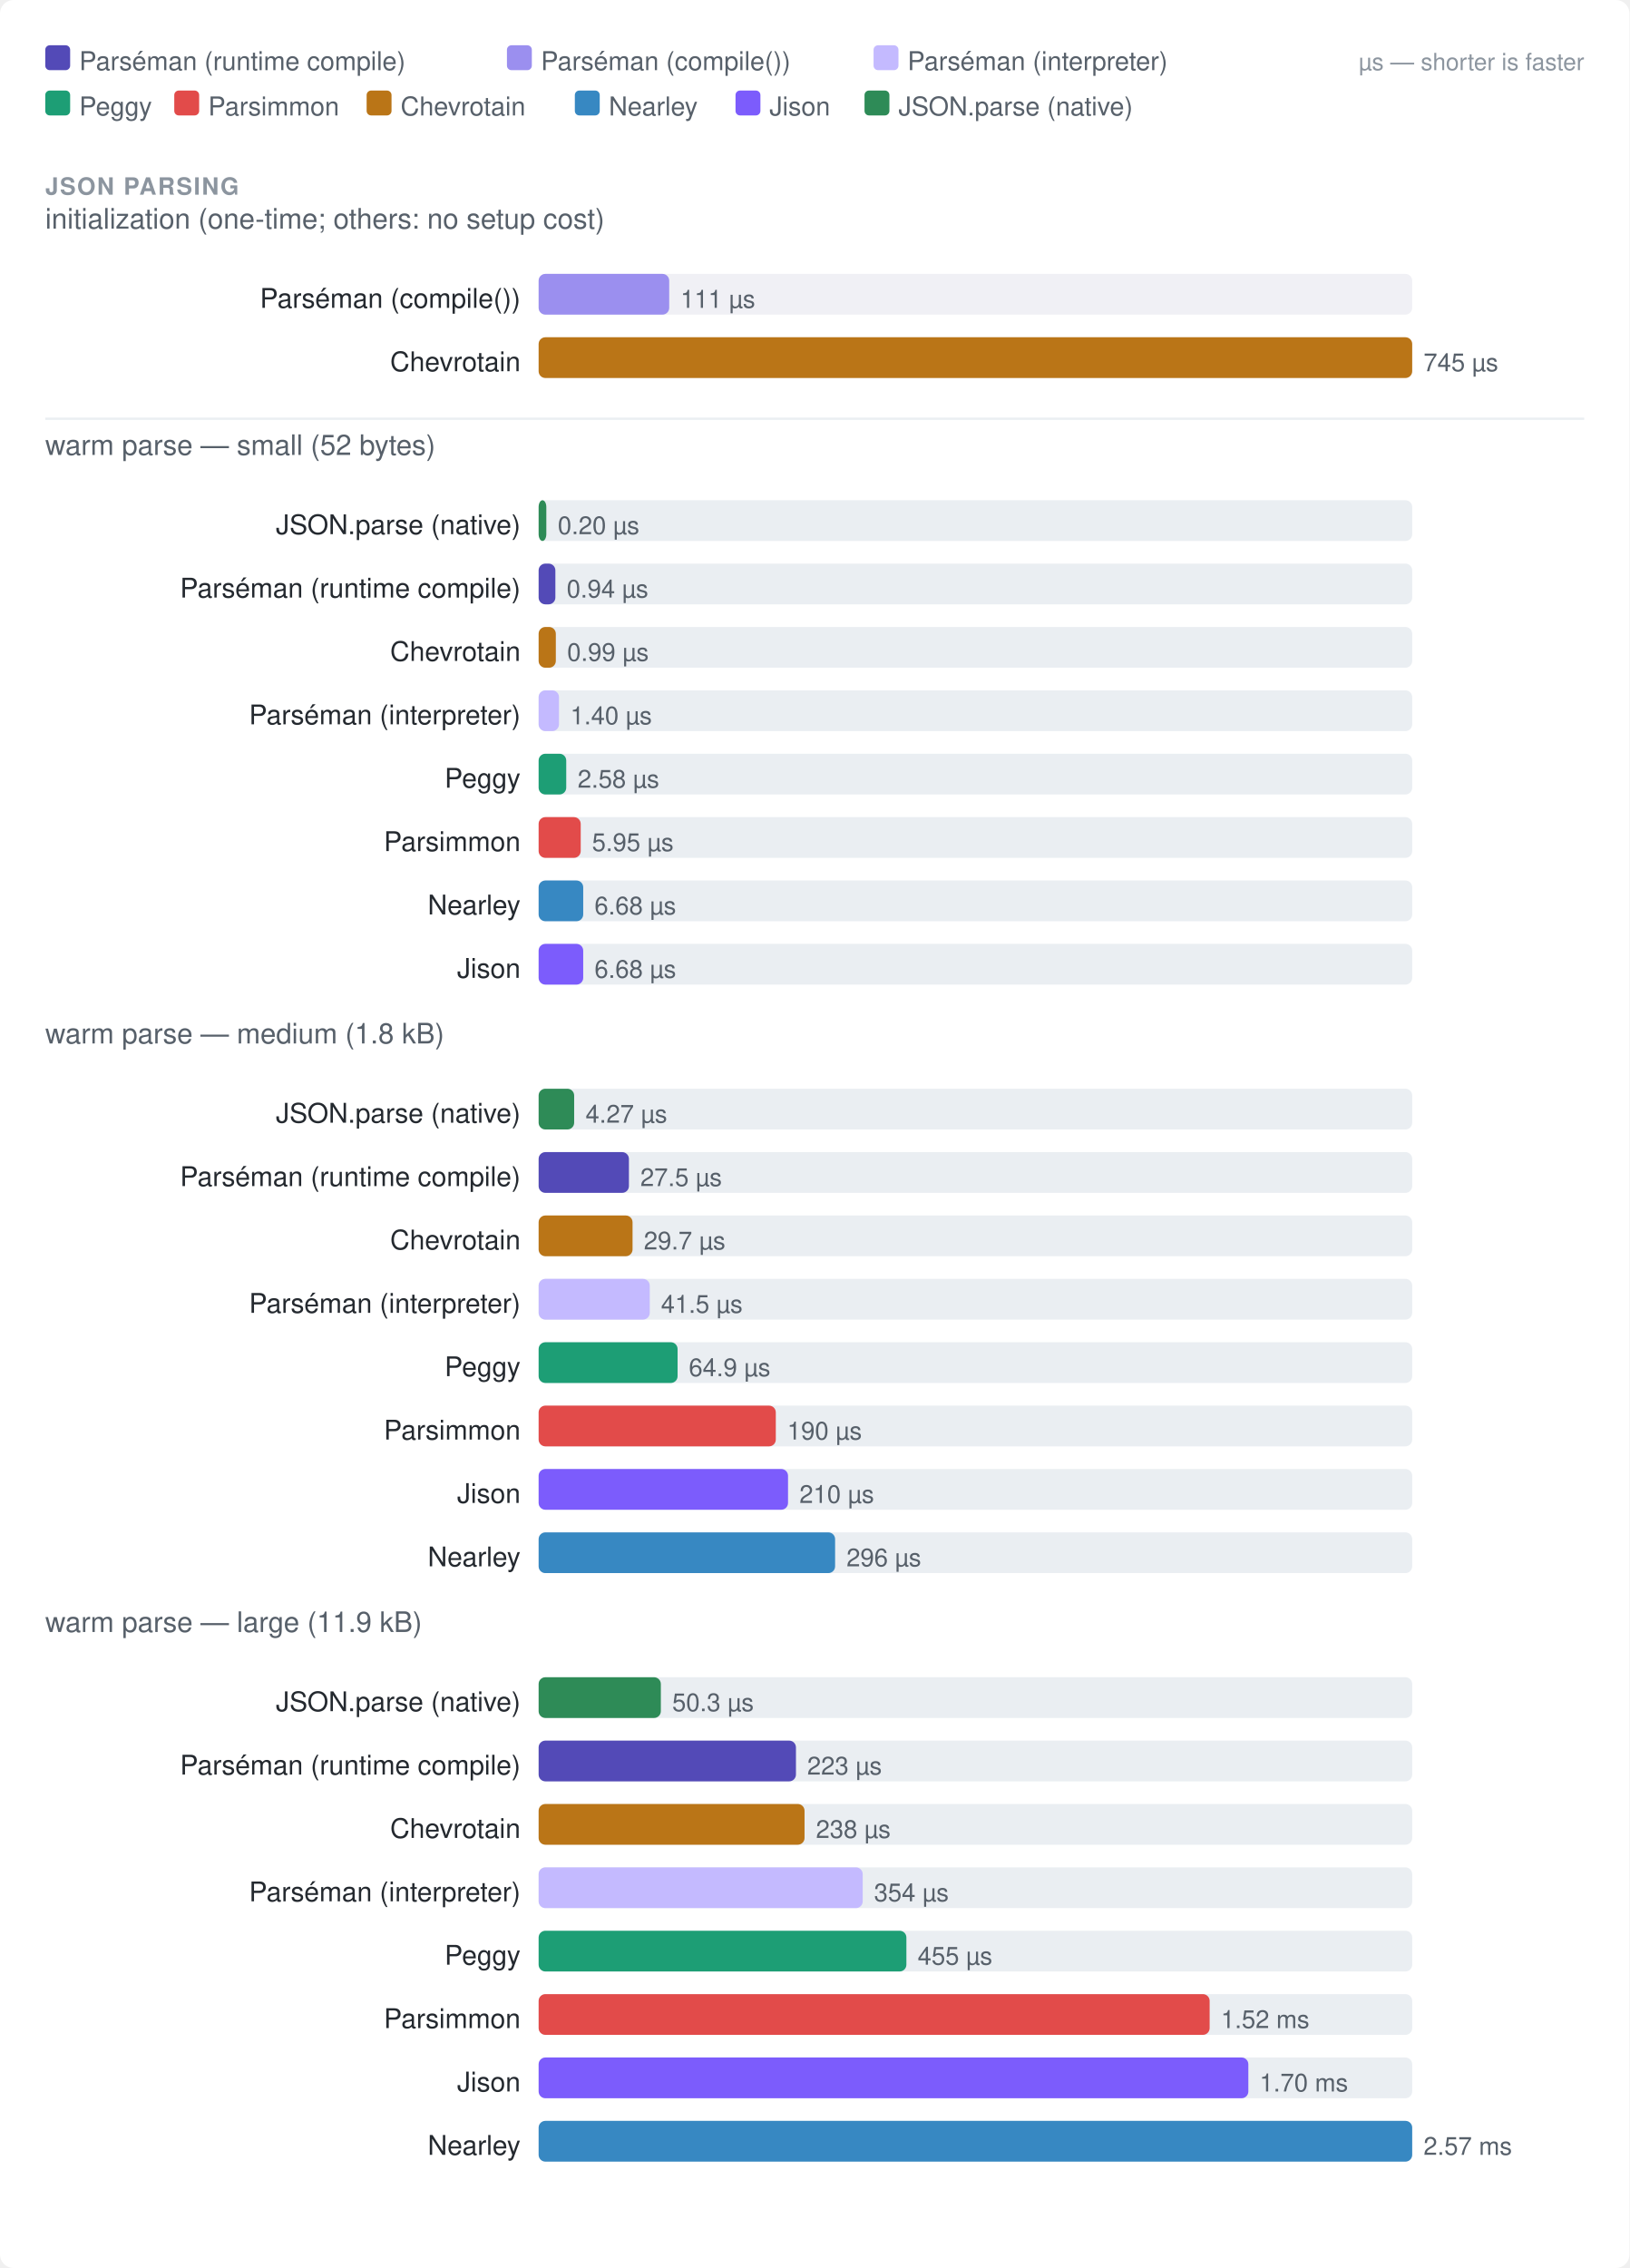
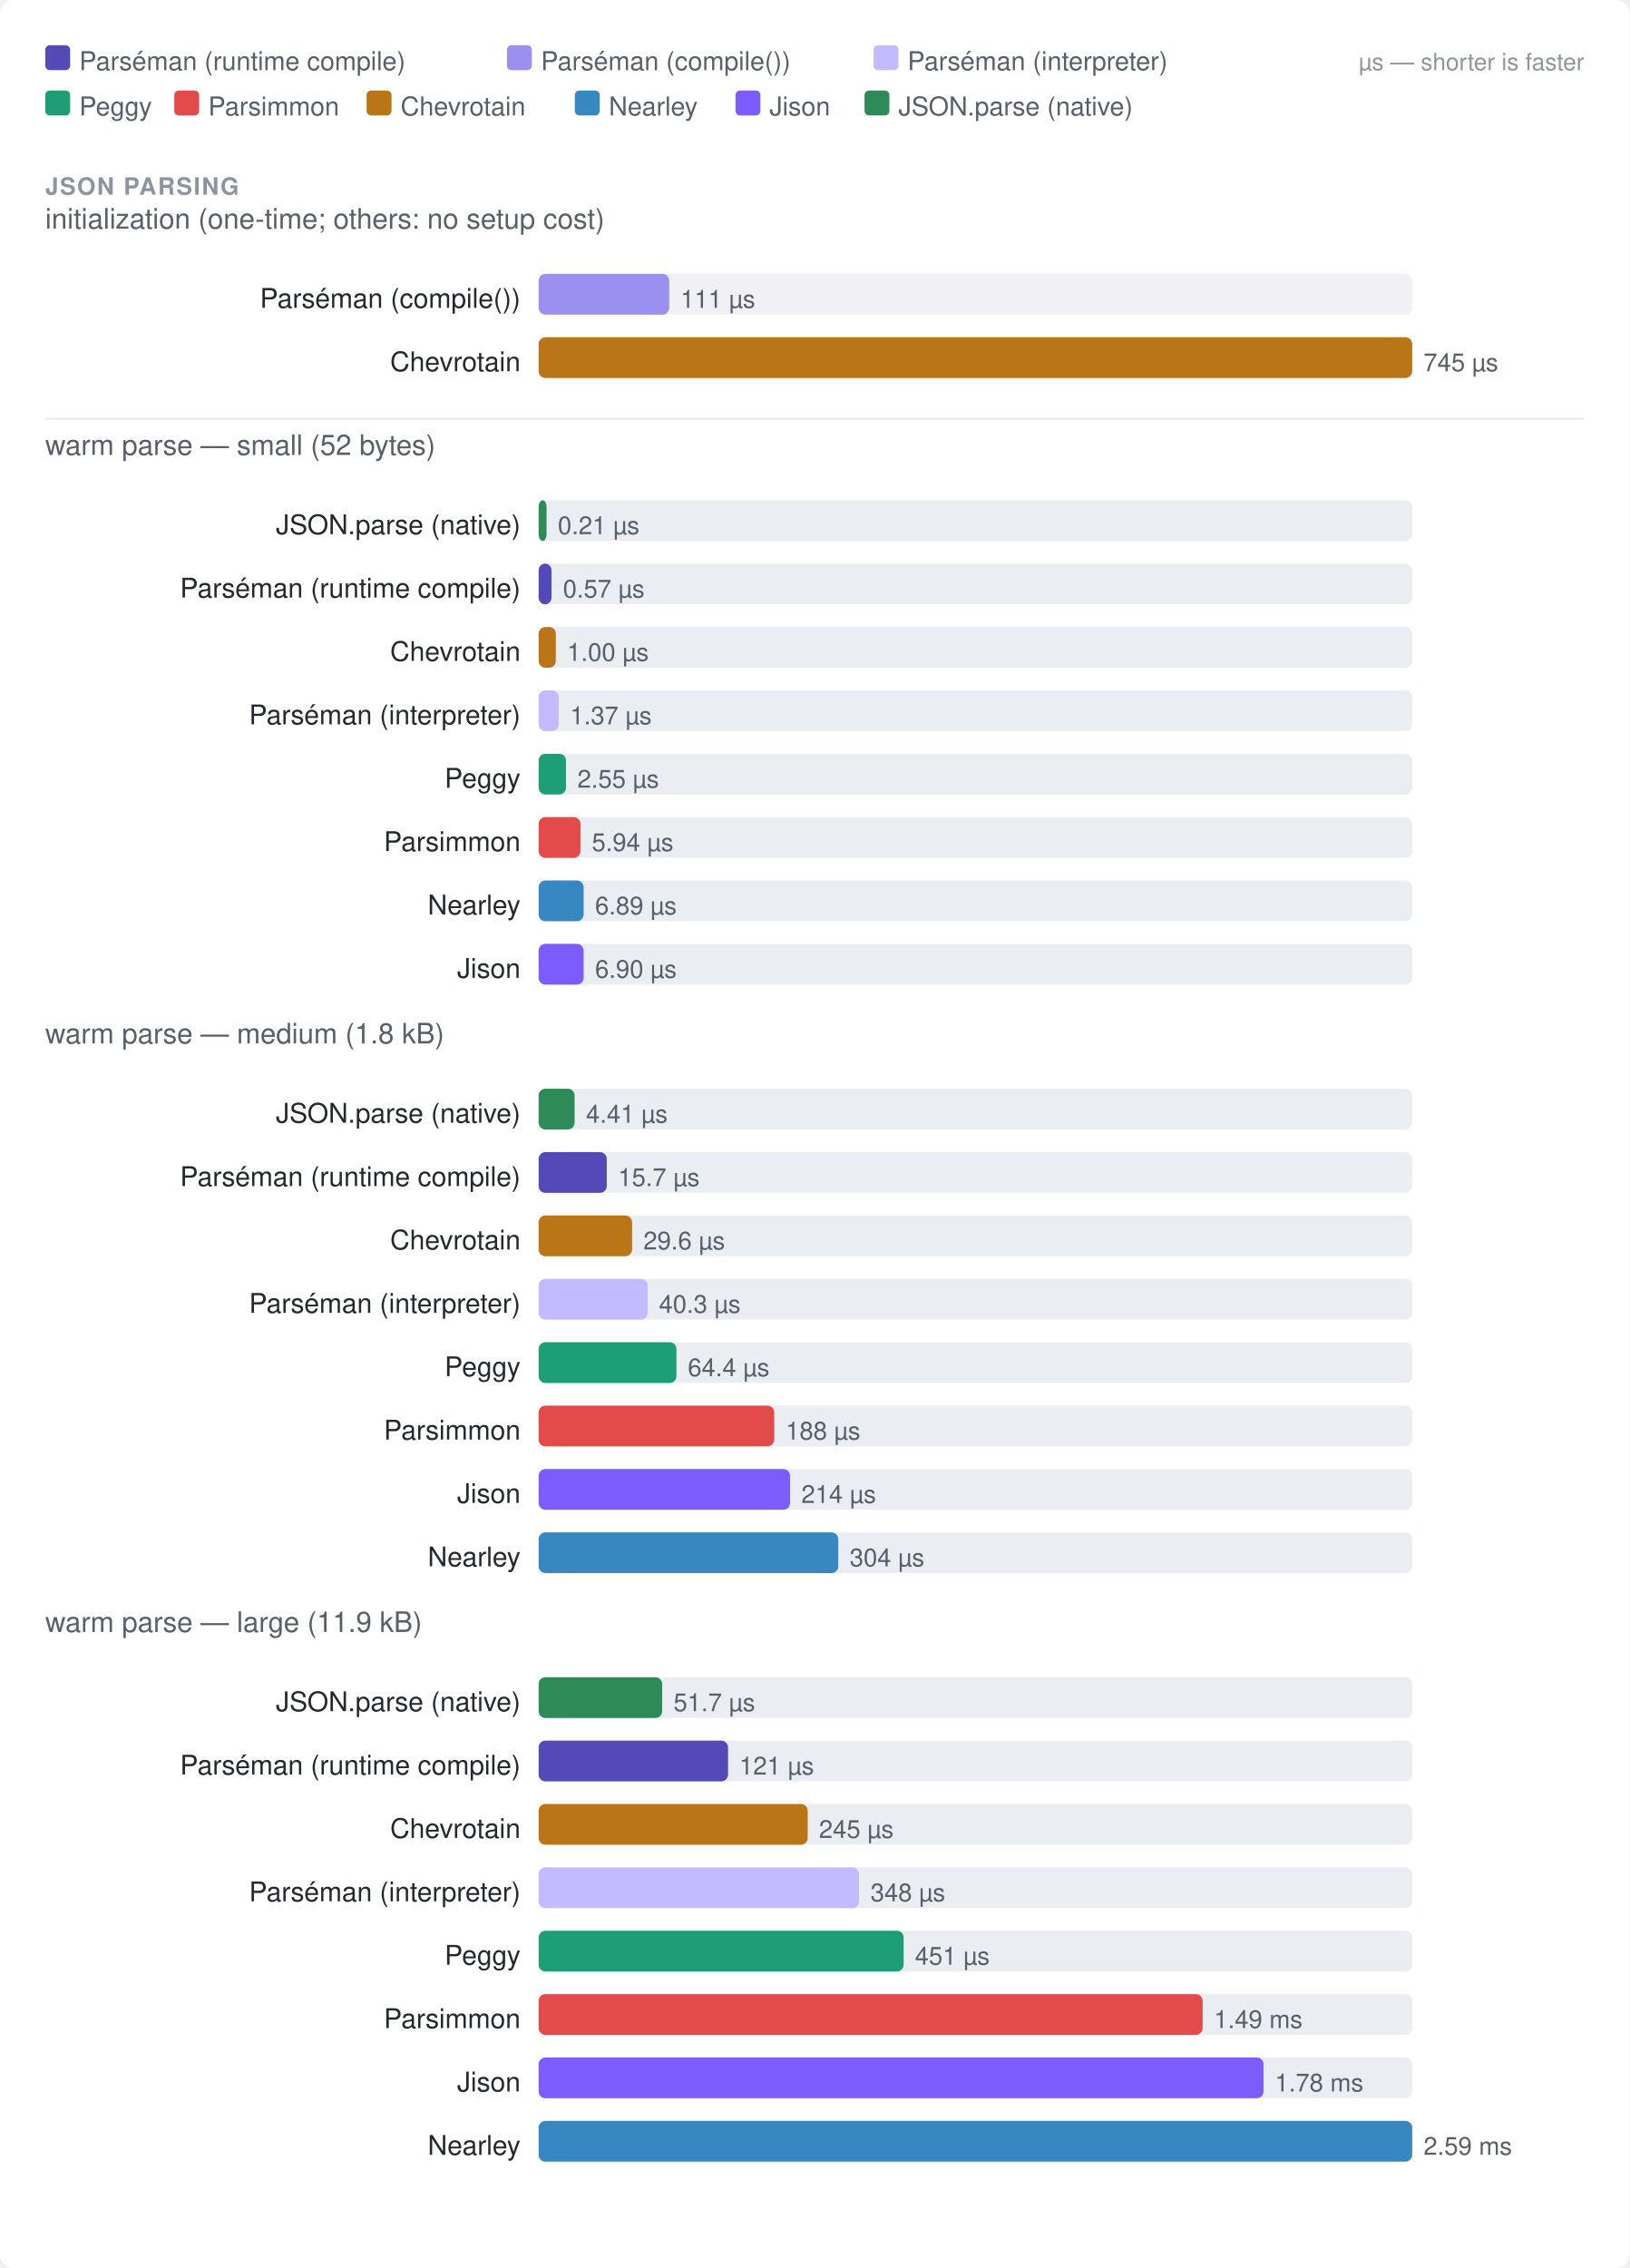
<svg xmlns="http://www.w3.org/2000/svg" viewBox="0 0 720 1002" width="720" height="1002">
  <rect width="720" height="1002" fill="white" rx="6" />
  <rect x="20" y="20" width="11" height="11" rx="2" fill="#534AB7" />
  <text x="35" y="31" font-size="11.5" fill="#57606a" font-family="-apple-system,BlinkMacSystemFont,'Segoe UI',Helvetica,Arial,sans-serif">Parséman (runtime compile)</text>
  <rect x="224" y="20" width="11" height="11" rx="2" fill="#9B8FEF" />
  <text x="239" y="31" font-size="11.5" fill="#57606a" font-family="-apple-system,BlinkMacSystemFont,'Segoe UI',Helvetica,Arial,sans-serif">Parséman (compile())</text>
  <rect x="386" y="20" width="11" height="11" rx="2" fill="#C4BAFF" />
  <text x="401" y="31" font-size="11.5" fill="#57606a" font-family="-apple-system,BlinkMacSystemFont,'Segoe UI',Helvetica,Arial,sans-serif">Parséman (interpreter)</text>
  <rect x="20" y="40" width="11" height="11" rx="2" fill="#1D9E75" />
  <text x="35" y="51" font-size="11.5" fill="#57606a" font-family="-apple-system,BlinkMacSystemFont,'Segoe UI',Helvetica,Arial,sans-serif">Peggy</text>
  <rect x="77" y="40" width="11" height="11" rx="2" fill="#E24B4A" />
  <text x="92" y="51" font-size="11.5" fill="#57606a" font-family="-apple-system,BlinkMacSystemFont,'Segoe UI',Helvetica,Arial,sans-serif">Parsimmon</text>
  <rect x="162" y="40" width="11" height="11" rx="2" fill="#BA7517" />
  <text x="177" y="51" font-size="11.5" fill="#57606a" font-family="-apple-system,BlinkMacSystemFont,'Segoe UI',Helvetica,Arial,sans-serif">Chevrotain</text>
  <rect x="254" y="40" width="11" height="11" rx="2" fill="#3788C2" />
  <text x="269" y="51" font-size="11.5" fill="#57606a" font-family="-apple-system,BlinkMacSystemFont,'Segoe UI',Helvetica,Arial,sans-serif">Nearley</text>
  <rect x="325" y="40" width="11" height="11" rx="2" fill="#7C5CFC" />
  <text x="340" y="51" font-size="11.5" fill="#57606a" font-family="-apple-system,BlinkMacSystemFont,'Segoe UI',Helvetica,Arial,sans-serif">Jison</text>
  <rect x="382" y="40" width="11" height="11" rx="2" fill="#2E8B57" />
  <text x="397" y="51" font-size="11.5" fill="#57606a" font-family="-apple-system,BlinkMacSystemFont,'Segoe UI',Helvetica,Arial,sans-serif">JSON.parse (native)</text>
  <text x="700" y="31" font-size="10.5" fill="#8c959f" text-anchor="end" font-family="-apple-system,BlinkMacSystemFont,'Segoe UI',Helvetica,Arial,sans-serif">µs — shorter is faster</text>
  <text x="20" y="86" font-size="10.5" font-weight="600" fill="#8c959f" letter-spacing="0.06em" font-family="-apple-system,BlinkMacSystemFont,'Segoe UI',Helvetica,Arial,sans-serif">JSON PARSING</text>
  <text x="20" y="101" font-size="12.5" fill="#57606a" font-family="-apple-system,BlinkMacSystemFont,'Segoe UI',Helvetica,Arial,sans-serif">initialization (one-time; others: no setup cost)</text>
  <text x="230" y="136" text-anchor="end" font-size="12" fill="#24292f" font-family="-apple-system,BlinkMacSystemFont,'Segoe UI',Helvetica,Arial,sans-serif">Parséman (compile())</text>
  <rect x="238" y="121" width="386" height="18" rx="3" fill="#f0f0f5" />
  <rect x="238" y="121" width="57.7" height="18" rx="3" fill="#9B8FEF" />
  <text x="300.695" y="136" font-size="11" fill="#57606a" font-family="-apple-system,BlinkMacSystemFont,'Segoe UI',Helvetica,Arial,sans-serif">111 µs</text>
  <text x="230" y="164" text-anchor="end" font-size="12" fill="#24292f" font-family="-apple-system,BlinkMacSystemFont,'Segoe UI',Helvetica,Arial,sans-serif">Chevrotain</text>
  <rect x="238" y="149" width="386" height="18" rx="3" fill="#f0f0f5" />
  <rect x="238" y="149" width="386.0" height="18" rx="3" fill="#BA7517" />
  <text x="629" y="164" font-size="11" fill="#57606a" font-family="-apple-system,BlinkMacSystemFont,'Segoe UI',Helvetica,Arial,sans-serif">745 µs</text>
  <line x1="20" y1="185" x2="700" y2="185" stroke="#eaeef2" stroke-width="1" />
  <text x="20" y="201" font-size="12.5" fill="#57606a" font-family="-apple-system,BlinkMacSystemFont,'Segoe UI',Helvetica,Arial,sans-serif">warm parse — small  (52 bytes)</text>
  <text x="230" y="236" text-anchor="end" font-size="12" fill="#24292f" font-family="-apple-system,BlinkMacSystemFont,'Segoe UI',Helvetica,Arial,sans-serif">JSON.parse (native)</text>
  <rect x="238" y="221" width="386" height="18" rx="3" fill="#eaeef2" />
-   <rect x="238" y="221" width="3.4" height="18" rx="3" fill="#2E8B57" />
-   <text x="246.447" y="236" font-size="11" fill="#57606a" font-family="-apple-system,BlinkMacSystemFont,'Segoe UI',Helvetica,Arial,sans-serif">0.20 µs</text>
+   <rect x="238" y="221" width="3.5" height="18" rx="3" fill="#2E8B57" />
+   <text x="246.477" y="236" font-size="11" fill="#57606a" font-family="-apple-system,BlinkMacSystemFont,'Segoe UI',Helvetica,Arial,sans-serif">0.21 µs</text>
  <text x="230" y="264" text-anchor="end" font-size="12" fill="#24292f" font-family="-apple-system,BlinkMacSystemFont,'Segoe UI',Helvetica,Arial,sans-serif">Parséman (runtime compile)</text>
  <rect x="238" y="249" width="386" height="18" rx="3" fill="#eaeef2" />
-   <rect x="238" y="249" width="7.4" height="18" rx="3" fill="#534AB7" />
-   <text x="250.393" y="264" font-size="11" fill="#57606a" font-family="-apple-system,BlinkMacSystemFont,'Segoe UI',Helvetica,Arial,sans-serif">0.94 µs</text>
+   <rect x="238" y="249" width="5.7" height="18" rx="3" fill="#534AB7" />
+   <text x="248.747" y="264" font-size="11" fill="#57606a" font-family="-apple-system,BlinkMacSystemFont,'Segoe UI',Helvetica,Arial,sans-serif">0.57 µs</text>
  <text x="230" y="292" text-anchor="end" font-size="12" fill="#24292f" font-family="-apple-system,BlinkMacSystemFont,'Segoe UI',Helvetica,Arial,sans-serif">Chevrotain</text>
  <rect x="238" y="277" width="386" height="18" rx="3" fill="#eaeef2" />
  <rect x="238" y="277" width="7.6" height="18" rx="3" fill="#BA7517" />
-   <text x="250.594" y="292" font-size="11" fill="#57606a" font-family="-apple-system,BlinkMacSystemFont,'Segoe UI',Helvetica,Arial,sans-serif">0.99 µs</text>
+   <text x="250.582" y="292" font-size="11" fill="#57606a" font-family="-apple-system,BlinkMacSystemFont,'Segoe UI',Helvetica,Arial,sans-serif">1.00 µs</text>
  <text x="230" y="320" text-anchor="end" font-size="12" fill="#24292f" font-family="-apple-system,BlinkMacSystemFont,'Segoe UI',Helvetica,Arial,sans-serif">Parséman (interpreter)</text>
  <rect x="238" y="305" width="386" height="18" rx="3" fill="#eaeef2" />
-   <rect x="238" y="305" width="9.0" height="18" rx="3" fill="#C4BAFF" />
-   <text x="251.995" y="320" font-size="11" fill="#57606a" font-family="-apple-system,BlinkMacSystemFont,'Segoe UI',Helvetica,Arial,sans-serif">1.40 µs</text>
+   <rect x="238" y="305" width="8.9" height="18" rx="3" fill="#C4BAFF" />
+   <text x="251.883" y="320" font-size="11" fill="#57606a" font-family="-apple-system,BlinkMacSystemFont,'Segoe UI',Helvetica,Arial,sans-serif">1.37 µs</text>
  <text x="230" y="348" text-anchor="end" font-size="12" fill="#24292f" font-family="-apple-system,BlinkMacSystemFont,'Segoe UI',Helvetica,Arial,sans-serif">Peggy</text>
  <rect x="238" y="333" width="386" height="18" rx="3" fill="#eaeef2" />
-   <rect x="238" y="333" width="12.2" height="18" rx="3" fill="#1D9E75" />
-   <text x="255.222" y="348" font-size="11" fill="#57606a" font-family="-apple-system,BlinkMacSystemFont,'Segoe UI',Helvetica,Arial,sans-serif">2.58 µs</text>
+   <rect x="238" y="333" width="12.1" height="18" rx="3" fill="#1D9E75" />
+   <text x="255.117" y="348" font-size="11" fill="#57606a" font-family="-apple-system,BlinkMacSystemFont,'Segoe UI',Helvetica,Arial,sans-serif">2.55 µs</text>
  <text x="230" y="376" text-anchor="end" font-size="12" fill="#24292f" font-family="-apple-system,BlinkMacSystemFont,'Segoe UI',Helvetica,Arial,sans-serif">Parsimmon</text>
  <rect x="238" y="361" width="386" height="18" rx="3" fill="#eaeef2" />
-   <rect x="238" y="361" width="18.6" height="18" rx="3" fill="#E24B4A" />
-   <text x="261.576" y="376" font-size="11" fill="#57606a" font-family="-apple-system,BlinkMacSystemFont,'Segoe UI',Helvetica,Arial,sans-serif">5.95 µs</text>
+   <rect x="238" y="361" width="18.5" height="18" rx="3" fill="#E24B4A" />
+   <text x="261.498" y="376" font-size="11" fill="#57606a" font-family="-apple-system,BlinkMacSystemFont,'Segoe UI',Helvetica,Arial,sans-serif">5.94 µs</text>
  <text x="230" y="404" text-anchor="end" font-size="12" fill="#24292f" font-family="-apple-system,BlinkMacSystemFont,'Segoe UI',Helvetica,Arial,sans-serif">Nearley</text>
  <rect x="238" y="389" width="386" height="18" rx="3" fill="#eaeef2" />
-   <rect x="238" y="389" width="19.7" height="18" rx="3" fill="#3788C2" />
-   <text x="262.681" y="404" font-size="11" fill="#57606a" font-family="-apple-system,BlinkMacSystemFont,'Segoe UI',Helvetica,Arial,sans-serif">6.68 µs</text>
+   <rect x="238" y="389" width="19.9" height="18" rx="3" fill="#3788C2" />
+   <text x="262.931" y="404" font-size="11" fill="#57606a" font-family="-apple-system,BlinkMacSystemFont,'Segoe UI',Helvetica,Arial,sans-serif">6.89 µs</text>
  <text x="230" y="432" text-anchor="end" font-size="12" fill="#24292f" font-family="-apple-system,BlinkMacSystemFont,'Segoe UI',Helvetica,Arial,sans-serif">Jison</text>
  <rect x="238" y="417" width="386" height="18" rx="3" fill="#eaeef2" />
-   <rect x="238" y="417" width="19.7" height="18" rx="3" fill="#7C5CFC" />
-   <text x="262.686" y="432" font-size="11" fill="#57606a" font-family="-apple-system,BlinkMacSystemFont,'Segoe UI',Helvetica,Arial,sans-serif">6.68 µs</text>
+   <rect x="238" y="417" width="19.9" height="18" rx="3" fill="#7C5CFC" />
+   <text x="262.938" y="432" font-size="11" fill="#57606a" font-family="-apple-system,BlinkMacSystemFont,'Segoe UI',Helvetica,Arial,sans-serif">6.90 µs</text>
  <text x="20" y="461" font-size="12.5" fill="#57606a" font-family="-apple-system,BlinkMacSystemFont,'Segoe UI',Helvetica,Arial,sans-serif">warm parse — medium  (1.8 kB)</text>
  <text x="230" y="496" text-anchor="end" font-size="12" fill="#24292f" font-family="-apple-system,BlinkMacSystemFont,'Segoe UI',Helvetica,Arial,sans-serif">JSON.parse (native)</text>
  <rect x="238" y="481" width="386" height="18" rx="3" fill="#eaeef2" />
-   <rect x="238" y="481" width="15.7" height="18" rx="3" fill="#2E8B57" />
-   <text x="258.74" y="496" font-size="11" fill="#57606a" font-family="-apple-system,BlinkMacSystemFont,'Segoe UI',Helvetica,Arial,sans-serif">4.27 µs</text>
+   <rect x="238" y="481" width="15.9" height="18" rx="3" fill="#2E8B57" />
+   <text x="258.934" y="496" font-size="11" fill="#57606a" font-family="-apple-system,BlinkMacSystemFont,'Segoe UI',Helvetica,Arial,sans-serif">4.41 µs</text>
  <text x="230" y="524" text-anchor="end" font-size="12" fill="#24292f" font-family="-apple-system,BlinkMacSystemFont,'Segoe UI',Helvetica,Arial,sans-serif">Parséman (runtime compile)</text>
  <rect x="238" y="509" width="386" height="18" rx="3" fill="#eaeef2" />
-   <rect x="238" y="509" width="39.9" height="18" rx="3" fill="#534AB7" />
-   <text x="282.925" y="524" font-size="11" fill="#57606a" font-family="-apple-system,BlinkMacSystemFont,'Segoe UI',Helvetica,Arial,sans-serif">27.5 µs</text>
+   <rect x="238" y="509" width="30.1" height="18" rx="3" fill="#534AB7" />
+   <text x="273.066" y="524" font-size="11" fill="#57606a" font-family="-apple-system,BlinkMacSystemFont,'Segoe UI',Helvetica,Arial,sans-serif">15.7 µs</text>
  <text x="230" y="552" text-anchor="end" font-size="12" fill="#24292f" font-family="-apple-system,BlinkMacSystemFont,'Segoe UI',Helvetica,Arial,sans-serif">Chevrotain</text>
  <rect x="238" y="537" width="386" height="18" rx="3" fill="#eaeef2" />
-   <rect x="238" y="537" width="41.5" height="18" rx="3" fill="#BA7517" />
-   <text x="284.464" y="552" font-size="11" fill="#57606a" font-family="-apple-system,BlinkMacSystemFont,'Segoe UI',Helvetica,Arial,sans-serif">29.7 µs</text>
+   <rect x="238" y="537" width="41.3" height="18" rx="3" fill="#BA7517" />
+   <text x="284.279" y="552" font-size="11" fill="#57606a" font-family="-apple-system,BlinkMacSystemFont,'Segoe UI',Helvetica,Arial,sans-serif">29.6 µs</text>
  <text x="230" y="580" text-anchor="end" font-size="12" fill="#24292f" font-family="-apple-system,BlinkMacSystemFont,'Segoe UI',Helvetica,Arial,sans-serif">Parséman (interpreter)</text>
  <rect x="238" y="565" width="386" height="18" rx="3" fill="#eaeef2" />
-   <rect x="238" y="565" width="49.1" height="18" rx="3" fill="#C4BAFF" />
-   <text x="292.07" y="580" font-size="11" fill="#57606a" font-family="-apple-system,BlinkMacSystemFont,'Segoe UI',Helvetica,Arial,sans-serif">41.5 µs</text>
+   <rect x="238" y="565" width="48.2" height="18" rx="3" fill="#C4BAFF" />
+   <text x="291.178" y="580" font-size="11" fill="#57606a" font-family="-apple-system,BlinkMacSystemFont,'Segoe UI',Helvetica,Arial,sans-serif">40.3 µs</text>
  <text x="230" y="608" text-anchor="end" font-size="12" fill="#24292f" font-family="-apple-system,BlinkMacSystemFont,'Segoe UI',Helvetica,Arial,sans-serif">Peggy</text>
  <rect x="238" y="593" width="386" height="18" rx="3" fill="#eaeef2" />
-   <rect x="238" y="593" width="61.4" height="18" rx="3" fill="#1D9E75" />
-   <text x="304.356" y="608" font-size="11" fill="#57606a" font-family="-apple-system,BlinkMacSystemFont,'Segoe UI',Helvetica,Arial,sans-serif">64.9 µs</text>
+   <rect x="238" y="593" width="60.9" height="18" rx="3" fill="#1D9E75" />
+   <text x="303.922" y="608" font-size="11" fill="#57606a" font-family="-apple-system,BlinkMacSystemFont,'Segoe UI',Helvetica,Arial,sans-serif">64.4 µs</text>
  <text x="230" y="636" text-anchor="end" font-size="12" fill="#24292f" font-family="-apple-system,BlinkMacSystemFont,'Segoe UI',Helvetica,Arial,sans-serif">Parsimmon</text>
  <rect x="238" y="621" width="386" height="18" rx="3" fill="#eaeef2" />
-   <rect x="238" y="621" width="104.8" height="18" rx="3" fill="#E24B4A" />
-   <text x="347.832" y="636" font-size="11" fill="#57606a" font-family="-apple-system,BlinkMacSystemFont,'Segoe UI',Helvetica,Arial,sans-serif">190 µs</text>
+   <rect x="238" y="621" width="104.1" height="18" rx="3" fill="#E24B4A" />
+   <text x="347.147" y="636" font-size="11" fill="#57606a" font-family="-apple-system,BlinkMacSystemFont,'Segoe UI',Helvetica,Arial,sans-serif">188 µs</text>
  <text x="230" y="664" text-anchor="end" font-size="12" fill="#24292f" font-family="-apple-system,BlinkMacSystemFont,'Segoe UI',Helvetica,Arial,sans-serif">Jison</text>
  <rect x="238" y="649" width="386" height="18" rx="3" fill="#eaeef2" />
-   <rect x="238" y="649" width="110.2" height="18" rx="3" fill="#7C5CFC" />
-   <text x="353.217" y="664" font-size="11" fill="#57606a" font-family="-apple-system,BlinkMacSystemFont,'Segoe UI',Helvetica,Arial,sans-serif">210 µs</text>
+   <rect x="238" y="649" width="111.1" height="18" rx="3" fill="#7C5CFC" />
+   <text x="354.073" y="664" font-size="11" fill="#57606a" font-family="-apple-system,BlinkMacSystemFont,'Segoe UI',Helvetica,Arial,sans-serif">214 µs</text>
  <text x="230" y="692" text-anchor="end" font-size="12" fill="#24292f" font-family="-apple-system,BlinkMacSystemFont,'Segoe UI',Helvetica,Arial,sans-serif">Nearley</text>
  <rect x="238" y="677" width="386" height="18" rx="3" fill="#eaeef2" />
-   <rect x="238" y="677" width="131.0" height="18" rx="3" fill="#3788C2" />
-   <text x="374.022" y="692" font-size="11" fill="#57606a" font-family="-apple-system,BlinkMacSystemFont,'Segoe UI',Helvetica,Arial,sans-serif">296 µs</text>
+   <rect x="238" y="677" width="132.4" height="18" rx="3" fill="#3788C2" />
+   <text x="375.438" y="692" font-size="11" fill="#57606a" font-family="-apple-system,BlinkMacSystemFont,'Segoe UI',Helvetica,Arial,sans-serif">304 µs</text>
  <text x="20" y="721" font-size="12.5" fill="#57606a" font-family="-apple-system,BlinkMacSystemFont,'Segoe UI',Helvetica,Arial,sans-serif">warm parse — large  (11.9 kB)</text>
  <text x="230" y="756" text-anchor="end" font-size="12" fill="#24292f" font-family="-apple-system,BlinkMacSystemFont,'Segoe UI',Helvetica,Arial,sans-serif">JSON.parse (native)</text>
  <rect x="238" y="741" width="386" height="18" rx="3" fill="#eaeef2" />
-   <rect x="238" y="741" width="54.0" height="18" rx="3" fill="#2E8B57" />
-   <text x="297.01" y="756" font-size="11" fill="#57606a" font-family="-apple-system,BlinkMacSystemFont,'Segoe UI',Helvetica,Arial,sans-serif">50.3 µs</text>
+   <rect x="238" y="741" width="54.6" height="18" rx="3" fill="#2E8B57" />
+   <text x="297.584" y="756" font-size="11" fill="#57606a" font-family="-apple-system,BlinkMacSystemFont,'Segoe UI',Helvetica,Arial,sans-serif">51.7 µs</text>
  <text x="230" y="784" text-anchor="end" font-size="12" fill="#24292f" font-family="-apple-system,BlinkMacSystemFont,'Segoe UI',Helvetica,Arial,sans-serif">Parséman (runtime compile)</text>
  <rect x="238" y="769" width="386" height="18" rx="3" fill="#eaeef2" />
-   <rect x="238" y="769" width="113.7" height="18" rx="3" fill="#534AB7" />
-   <text x="356.659" y="784" font-size="11" fill="#57606a" font-family="-apple-system,BlinkMacSystemFont,'Segoe UI',Helvetica,Arial,sans-serif">223 µs</text>
+   <rect x="238" y="769" width="83.7" height="18" rx="3" fill="#534AB7" />
+   <text x="326.675" y="784" font-size="11" fill="#57606a" font-family="-apple-system,BlinkMacSystemFont,'Segoe UI',Helvetica,Arial,sans-serif">121 µs</text>
  <text x="230" y="812" text-anchor="end" font-size="12" fill="#24292f" font-family="-apple-system,BlinkMacSystemFont,'Segoe UI',Helvetica,Arial,sans-serif">Chevrotain</text>
  <rect x="238" y="797" width="386" height="18" rx="3" fill="#eaeef2" />
-   <rect x="238" y="797" width="117.5" height="18" rx="3" fill="#BA7517" />
-   <text x="360.523" y="812" font-size="11" fill="#57606a" font-family="-apple-system,BlinkMacSystemFont,'Segoe UI',Helvetica,Arial,sans-serif">238 µs</text>
+   <rect x="238" y="797" width="118.9" height="18" rx="3" fill="#BA7517" />
+   <text x="361.859" y="812" font-size="11" fill="#57606a" font-family="-apple-system,BlinkMacSystemFont,'Segoe UI',Helvetica,Arial,sans-serif">245 µs</text>
  <text x="230" y="840" text-anchor="end" font-size="12" fill="#24292f" font-family="-apple-system,BlinkMacSystemFont,'Segoe UI',Helvetica,Arial,sans-serif">Parséman (interpreter)</text>
  <rect x="238" y="825" width="386" height="18" rx="3" fill="#eaeef2" />
-   <rect x="238" y="825" width="143.2" height="18" rx="3" fill="#C4BAFF" />
-   <text x="386.207" y="840" font-size="11" fill="#57606a" font-family="-apple-system,BlinkMacSystemFont,'Segoe UI',Helvetica,Arial,sans-serif">354 µs</text>
+   <rect x="238" y="825" width="141.6" height="18" rx="3" fill="#C4BAFF" />
+   <text x="384.649" y="840" font-size="11" fill="#57606a" font-family="-apple-system,BlinkMacSystemFont,'Segoe UI',Helvetica,Arial,sans-serif">348 µs</text>
  <text x="230" y="868" text-anchor="end" font-size="12" fill="#24292f" font-family="-apple-system,BlinkMacSystemFont,'Segoe UI',Helvetica,Arial,sans-serif">Peggy</text>
  <rect x="238" y="853" width="386" height="18" rx="3" fill="#eaeef2" />
-   <rect x="238" y="853" width="162.5" height="18" rx="3" fill="#1D9E75" />
-   <text x="405.474" y="868" font-size="11" fill="#57606a" font-family="-apple-system,BlinkMacSystemFont,'Segoe UI',Helvetica,Arial,sans-serif">455 µs</text>
+   <rect x="238" y="853" width="161.3" height="18" rx="3" fill="#1D9E75" />
+   <text x="404.285" y="868" font-size="11" fill="#57606a" font-family="-apple-system,BlinkMacSystemFont,'Segoe UI',Helvetica,Arial,sans-serif">451 µs</text>
  <text x="230" y="896" text-anchor="end" font-size="12" fill="#24292f" font-family="-apple-system,BlinkMacSystemFont,'Segoe UI',Helvetica,Arial,sans-serif">Parsimmon</text>
  <rect x="238" y="881" width="386" height="18" rx="3" fill="#eaeef2" />
-   <rect x="238" y="881" width="296.5" height="18" rx="3" fill="#E24B4A" />
-   <text x="539.478" y="896" font-size="11" fill="#57606a" font-family="-apple-system,BlinkMacSystemFont,'Segoe UI',Helvetica,Arial,sans-serif">1.52 ms</text>
+   <rect x="238" y="881" width="293.4" height="18" rx="3" fill="#E24B4A" />
+   <text x="536.414" y="896" font-size="11" fill="#57606a" font-family="-apple-system,BlinkMacSystemFont,'Segoe UI',Helvetica,Arial,sans-serif">1.49 ms</text>
  <text x="230" y="924" text-anchor="end" font-size="12" fill="#24292f" font-family="-apple-system,BlinkMacSystemFont,'Segoe UI',Helvetica,Arial,sans-serif">Jison</text>
  <rect x="238" y="909" width="386" height="18" rx="3" fill="#eaeef2" />
-   <rect x="238" y="909" width="313.6" height="18" rx="3" fill="#7C5CFC" />
-   <text x="556.556" y="924" font-size="11" fill="#57606a" font-family="-apple-system,BlinkMacSystemFont,'Segoe UI',Helvetica,Arial,sans-serif">1.70 ms</text>
+   <rect x="238" y="909" width="320.3" height="18" rx="3" fill="#7C5CFC" />
+   <text x="563.326" y="924" font-size="11" fill="#57606a" font-family="-apple-system,BlinkMacSystemFont,'Segoe UI',Helvetica,Arial,sans-serif">1.78 ms</text>
  <text x="230" y="952" text-anchor="end" font-size="12" fill="#24292f" font-family="-apple-system,BlinkMacSystemFont,'Segoe UI',Helvetica,Arial,sans-serif">Nearley</text>
  <rect x="238" y="937" width="386" height="18" rx="3" fill="#eaeef2" />
  <rect x="238" y="937" width="386.0" height="18" rx="3" fill="#3788C2" />
-   <text x="629" y="952" font-size="11" fill="#57606a" font-family="-apple-system,BlinkMacSystemFont,'Segoe UI',Helvetica,Arial,sans-serif">2.57 ms</text>
+   <text x="629" y="952" font-size="11" fill="#57606a" font-family="-apple-system,BlinkMacSystemFont,'Segoe UI',Helvetica,Arial,sans-serif">2.59 ms</text>
</svg>
